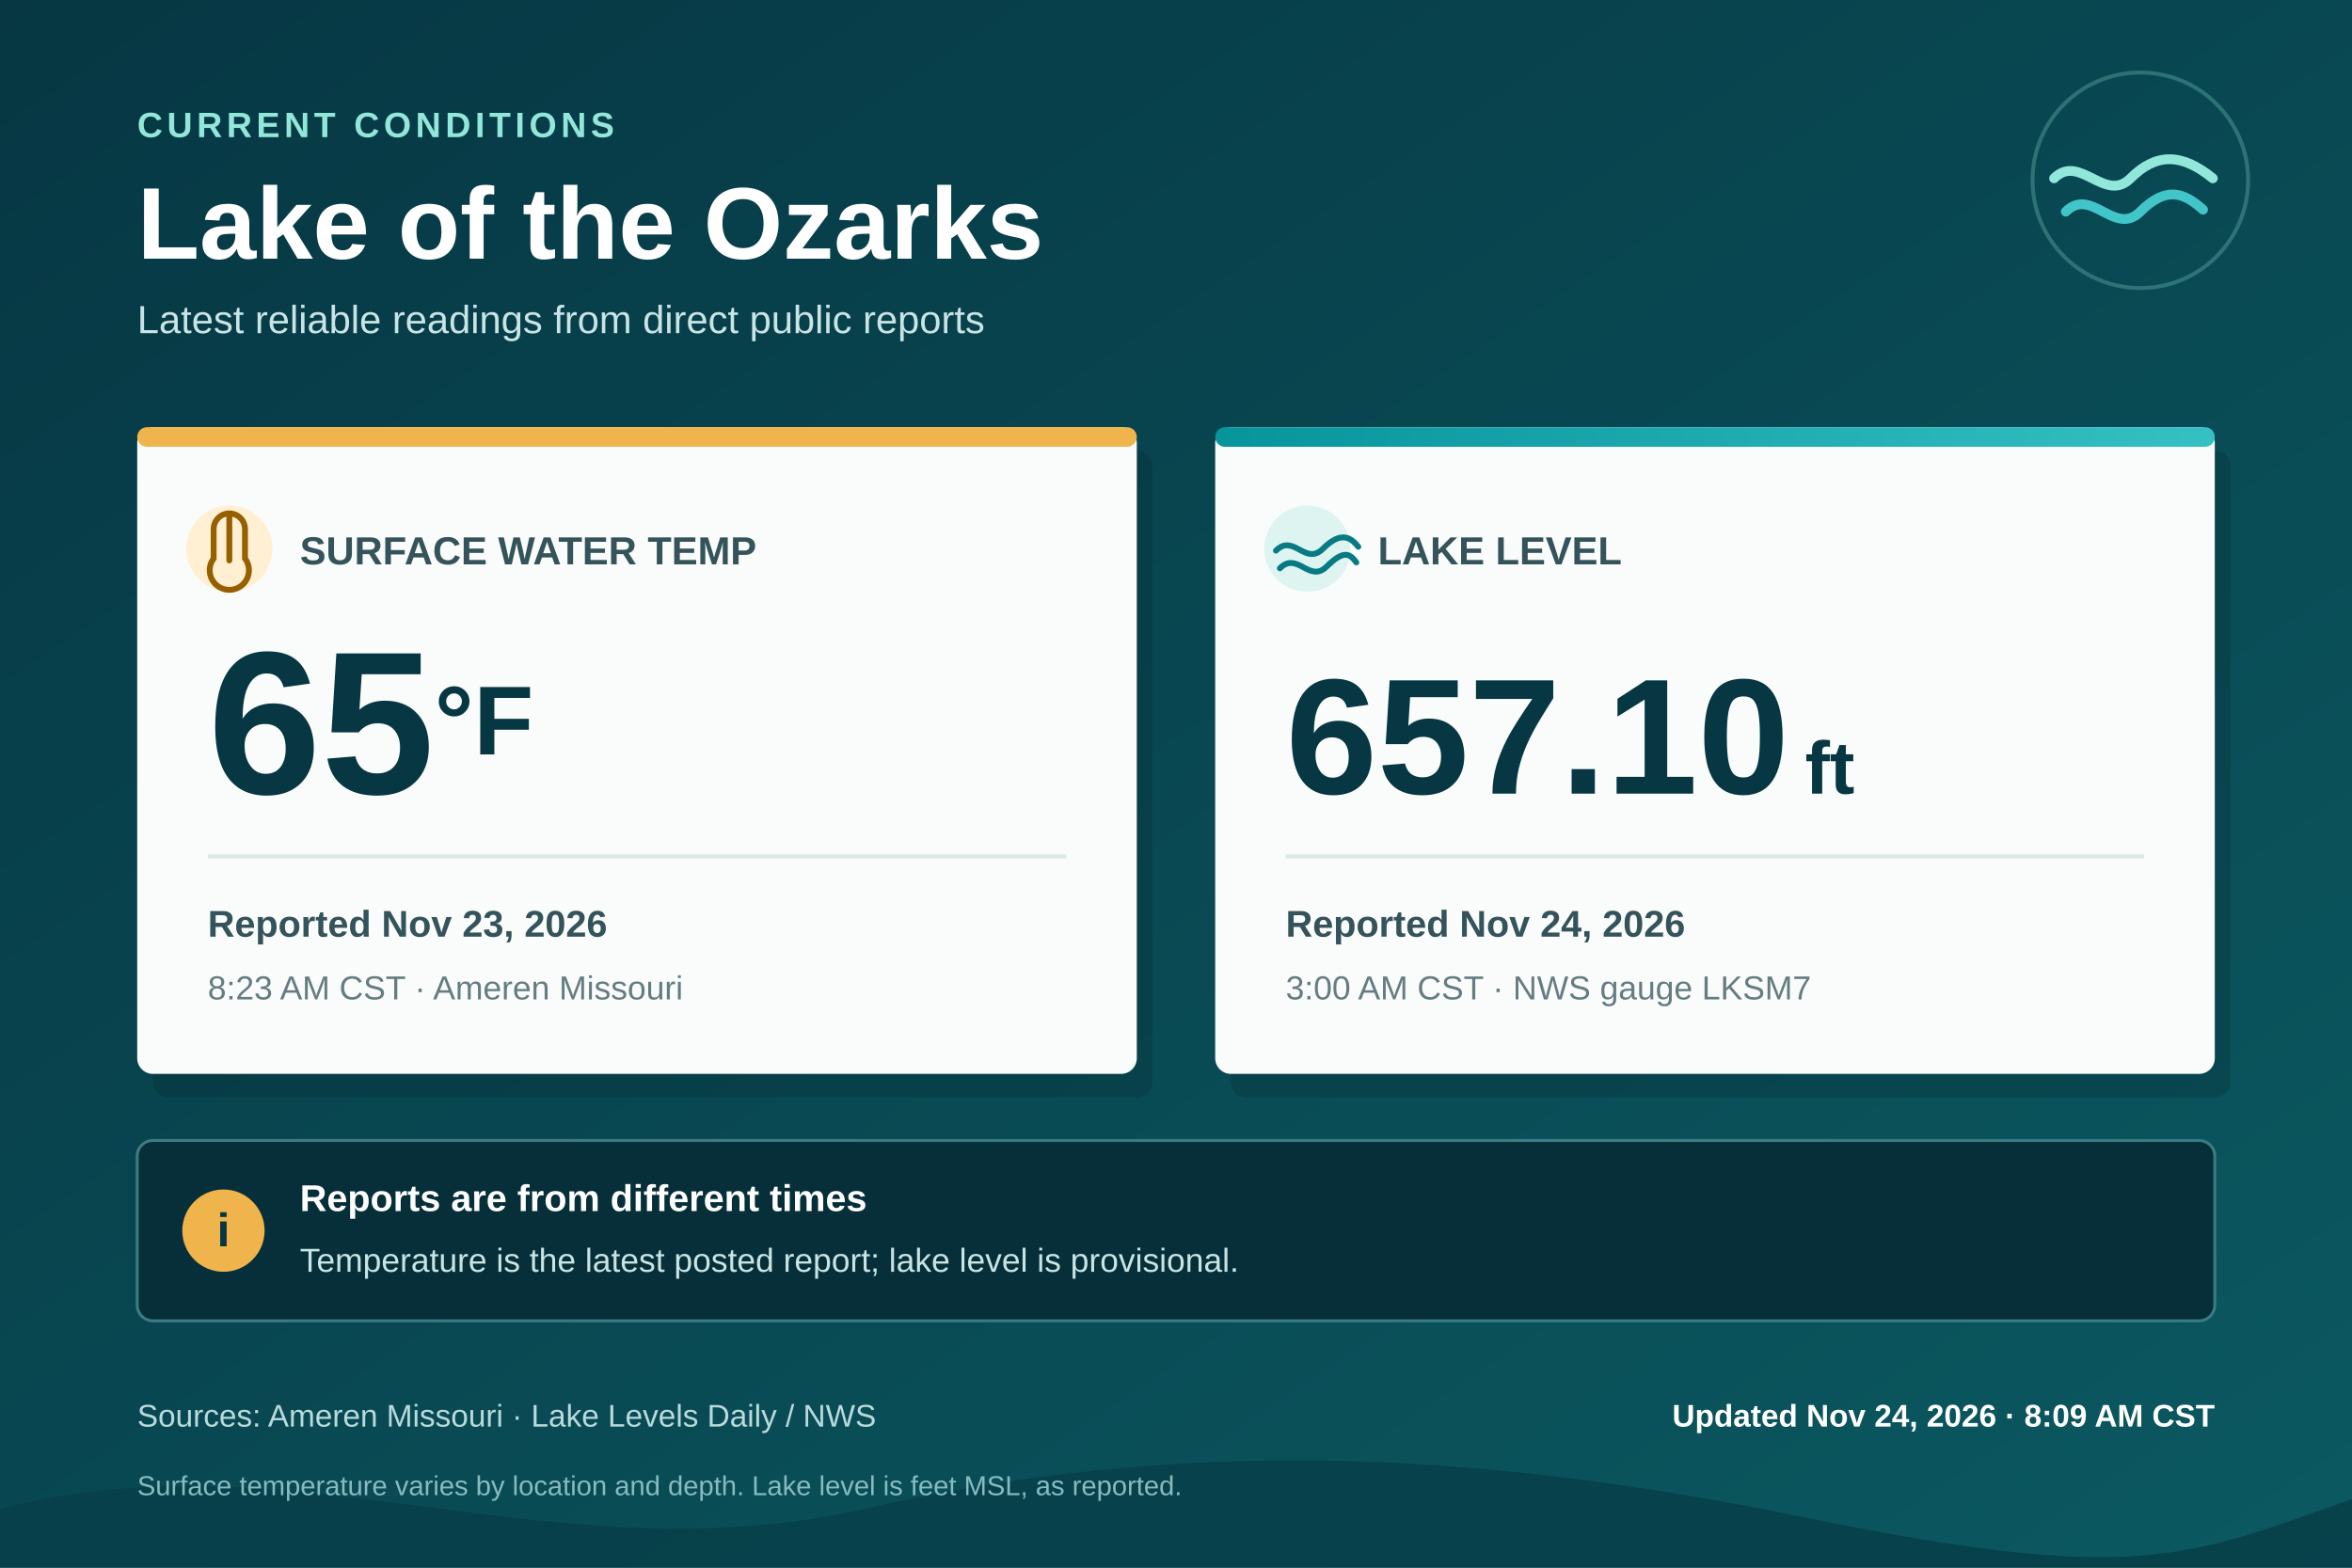
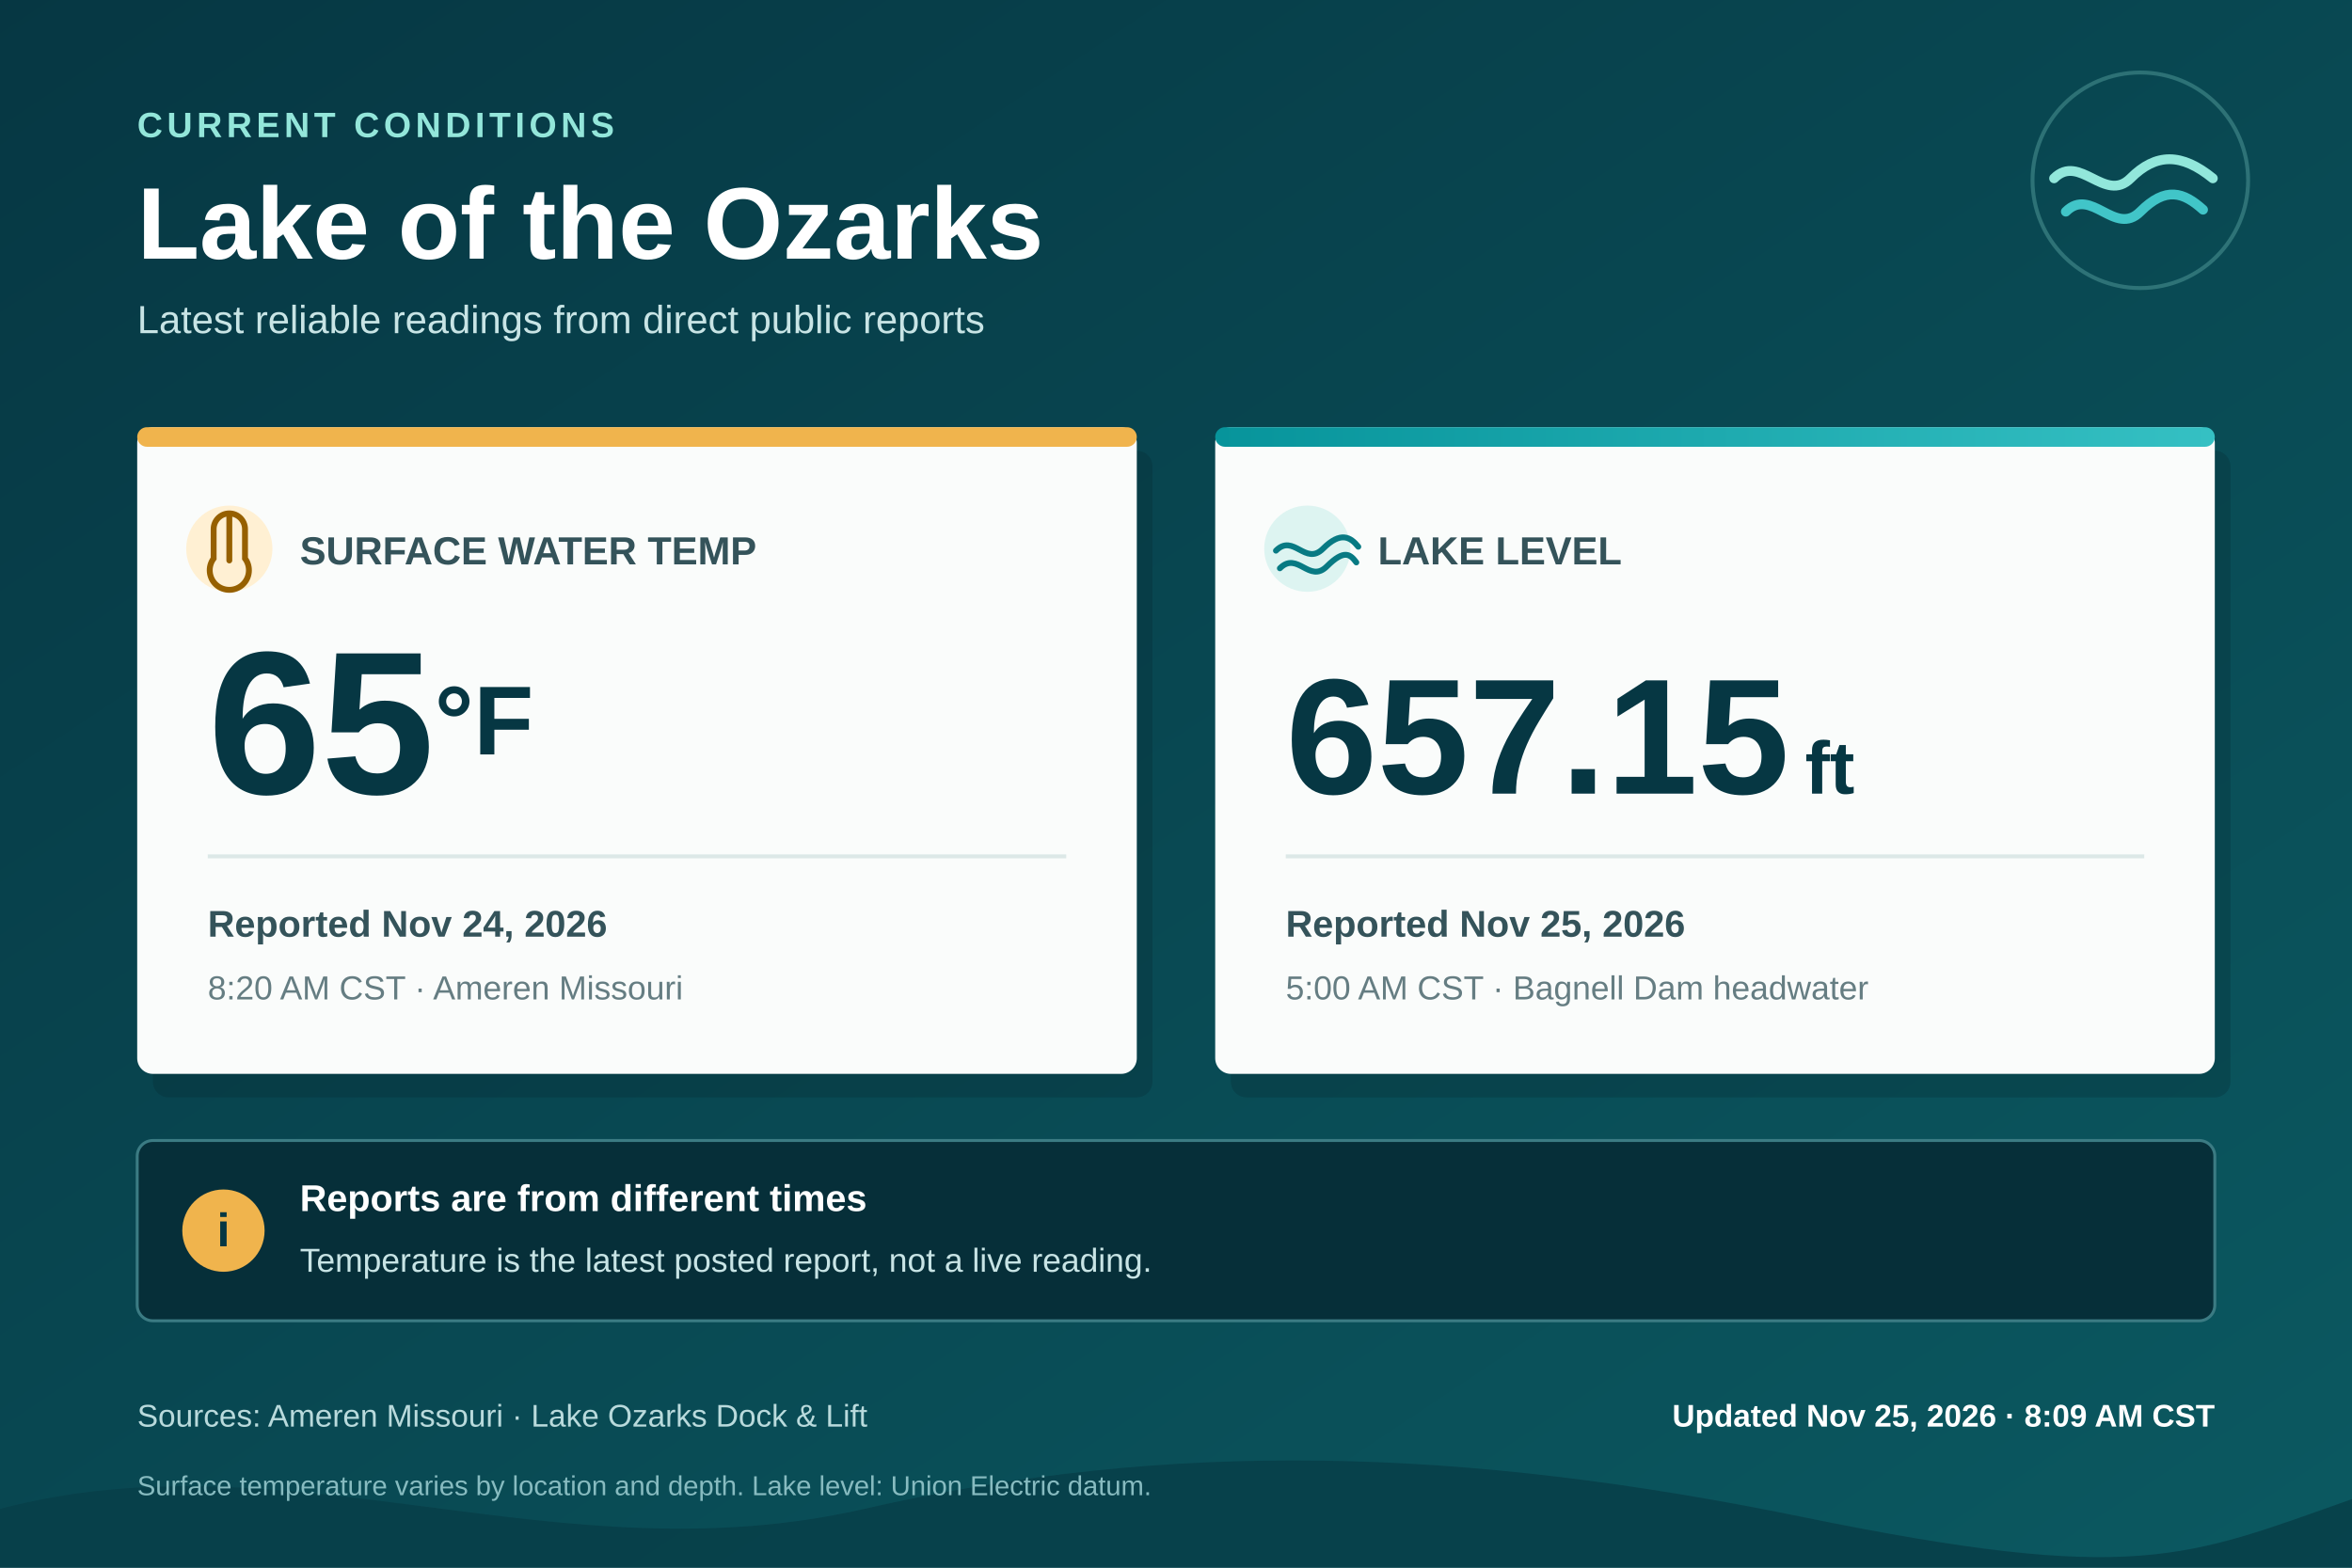
<svg xmlns="http://www.w3.org/2000/svg" width="1200" height="800" viewBox="0 0 1200 800" role="img" aria-labelledby="title desc">
  <defs>
    <linearGradient id="bg" x1="0" y1="0" x2="1" y2="1">
      <stop offset="0" stop-color="#063743" />
      <stop offset="1" stop-color="#0B5961" />
    </linearGradient>
    <linearGradient id="levelBar" x1="0" y1="0" x2="1" y2="0">
      <stop offset="0" stop-color="#07949B" />
      <stop offset="1" stop-color="#35C0C3" />
    </linearGradient>
  </defs>
  <rect width="1200" height="800" fill="url(#bg)" />
  <path d="M0 770 C148 731 284 806 441 770 S748 739 919 774 S1115 795 1200 765 V800 H0 Z" fill="#073F49" opacity="0.9" />
  <circle cx="1092" cy="92" r="55" fill="none" stroke="#8FE3D7" stroke-width="2" opacity="0.27" />
  <path d="M1048 91 C1061 78 1074 104 1087 91 S1113 78 1129 91" fill="none" stroke="#92E7DB" stroke-width="5" stroke-linecap="round" />
  <path d="M1054 108 C1067 95 1079 121 1092 108 S1114 98 1124 107" fill="none" stroke="#41C5C8" stroke-width="5" stroke-linecap="round" />
  <g font-family="Arial, Helvetica, sans-serif">
    <text x="70" y="70" fill="#93E6DA" font-size="18" font-weight="700" letter-spacing="2.2">CURRENT CONDITIONS</text>
    <text x="70" y="132" fill="#FFFFFF" font-size="52" font-weight="700">Lake of the Ozarks</text>
    <text x="70" y="170" fill="#C8E4E5" font-size="20">Latest reliable readings from direct public reports</text>
    <rect x="78" y="230" width="510" height="330" rx="8" fill="#02232B" opacity="0.25" />
    <rect x="628" y="230" width="510" height="330" rx="8" fill="#02232B" opacity="0.25" />
    <rect x="70" y="218" width="510" height="330" rx="8" fill="#FAFCFB" />
    <rect x="620" y="218" width="510" height="330" rx="8" fill="#FAFCFB" />
    <g>
      <rect x="70" y="218" width="510" height="10" rx="5" fill="#F0B44D" />
      <circle cx="117" cy="280" r="22" fill="#FFF0D3" />
      <path d="M117 262 V286 M109 270 V285 A10 10 0 1 0 125 285 V270 A8 8 0 0 0 109 270" fill="none" stroke="#966000" stroke-width="3" stroke-linecap="round" />
      <text x="153" y="288" fill="#34535A" font-size="20" font-weight="700">SURFACE WATER TEMP</text>
      <text x="106" y="405" fill="#063743" font-size="104" font-weight="700">65<tspan font-size="50" baseline-shift="super">°F</tspan>
      </text>
      <line x1="106" y1="437" x2="544" y2="437" stroke="#DCE8E7" stroke-width="2" />
-       <text x="106" y="478" fill="#34535A" font-size="19" font-weight="700">Reported Nov 23, 2026</text>
-       <text x="106" y="510" fill="#657D82" font-size="17">8:23 AM CST · Ameren Missouri</text>
+       <text x="106" y="478" fill="#34535A" font-size="19" font-weight="700">Reported Nov 24, 2026</text>
+       <text x="106" y="510" fill="#657D82" font-size="17">8:20 AM CST · Ameren Missouri</text>
    </g>
    <g>
      <rect x="620" y="218" width="510" height="10" rx="5" fill="url(#levelBar)" />
      <circle cx="667" cy="280" r="22" fill="#DDF4F1" />
      <path d="M651 281 C660 272 666 289 675 280 S689 274 693 279 M653 290 C662 281 668 298 677 289 S689 283 692 287" fill="none" stroke="#087A83" stroke-width="3" stroke-linecap="round" />
      <text x="703" y="288" fill="#34535A" font-size="20" font-weight="700">LAKE LEVEL</text>
-       <text x="656" y="405" fill="#063743" font-size="84" font-weight="700">657.10<tspan dx="8" font-size="38">ft</tspan>
+       <text x="656" y="405" fill="#063743" font-size="84" font-weight="700">657.15<tspan dx="8" font-size="38">ft</tspan>
      </text>
      <line x1="656" y1="437" x2="1094" y2="437" stroke="#DCE8E7" stroke-width="2" />
-       <text x="656" y="478" fill="#34535A" font-size="19" font-weight="700">Reported Nov 24, 2026</text>
-       <text x="656" y="510" fill="#657D82" font-size="17">3:00 AM CST · NWS gauge LKSM7</text>
+       <text x="656" y="478" fill="#34535A" font-size="19" font-weight="700">Reported Nov 25, 2026</text>
+       <text x="656" y="510" fill="#657D82" font-size="17">5:00 AM CST · Bagnell Dam headwater</text>
    </g>
    <g>
      <rect x="70" y="582" width="1060" height="92" rx="8" fill="#062F39" stroke="#3B7B83" stroke-width="1.5" />
      <circle cx="114" cy="628" r="21" fill="#F0B44D" />
      <text x="114" y="636" fill="#063743" font-size="24" font-weight="700" text-anchor="middle">i</text>
      <text x="153" y="618" fill="#FFFFFF" font-size="19" font-weight="700">Reports are from different times</text>
-       <text x="153" y="649" fill="#C8E4E5" font-size="17">Temperature is the latest posted report; lake level is provisional.</text>
+       <text x="153" y="649" fill="#C8E4E5" font-size="17">Temperature is the latest posted report, not a live reading.</text>
    </g>
-     <text x="70" y="728" fill="#B9DADC" font-size="16">Sources: Ameren Missouri · Lake Levels Daily / NWS</text>
-     <text x="1130" y="728" fill="#FFFFFF" font-size="16" font-weight="700" text-anchor="end">Updated Nov 24, 2026 · 8:09 AM CST</text>
-     <text x="70" y="763" fill="#87BBC0" font-size="14">Surface temperature varies by location and depth. Lake level is feet MSL, as reported.</text>
+     <text x="70" y="728" fill="#B9DADC" font-size="16">Sources: Ameren Missouri · Lake Ozarks Dock &amp; Lift</text>
+     <text x="1130" y="728" fill="#FFFFFF" font-size="16" font-weight="700" text-anchor="end">Updated Nov 25, 2026 · 8:09 AM CST</text>
+     <text x="70" y="763" fill="#87BBC0" font-size="14">Surface temperature varies by location and depth. Lake level: Union Electric datum.</text>
  </g>
</svg>
